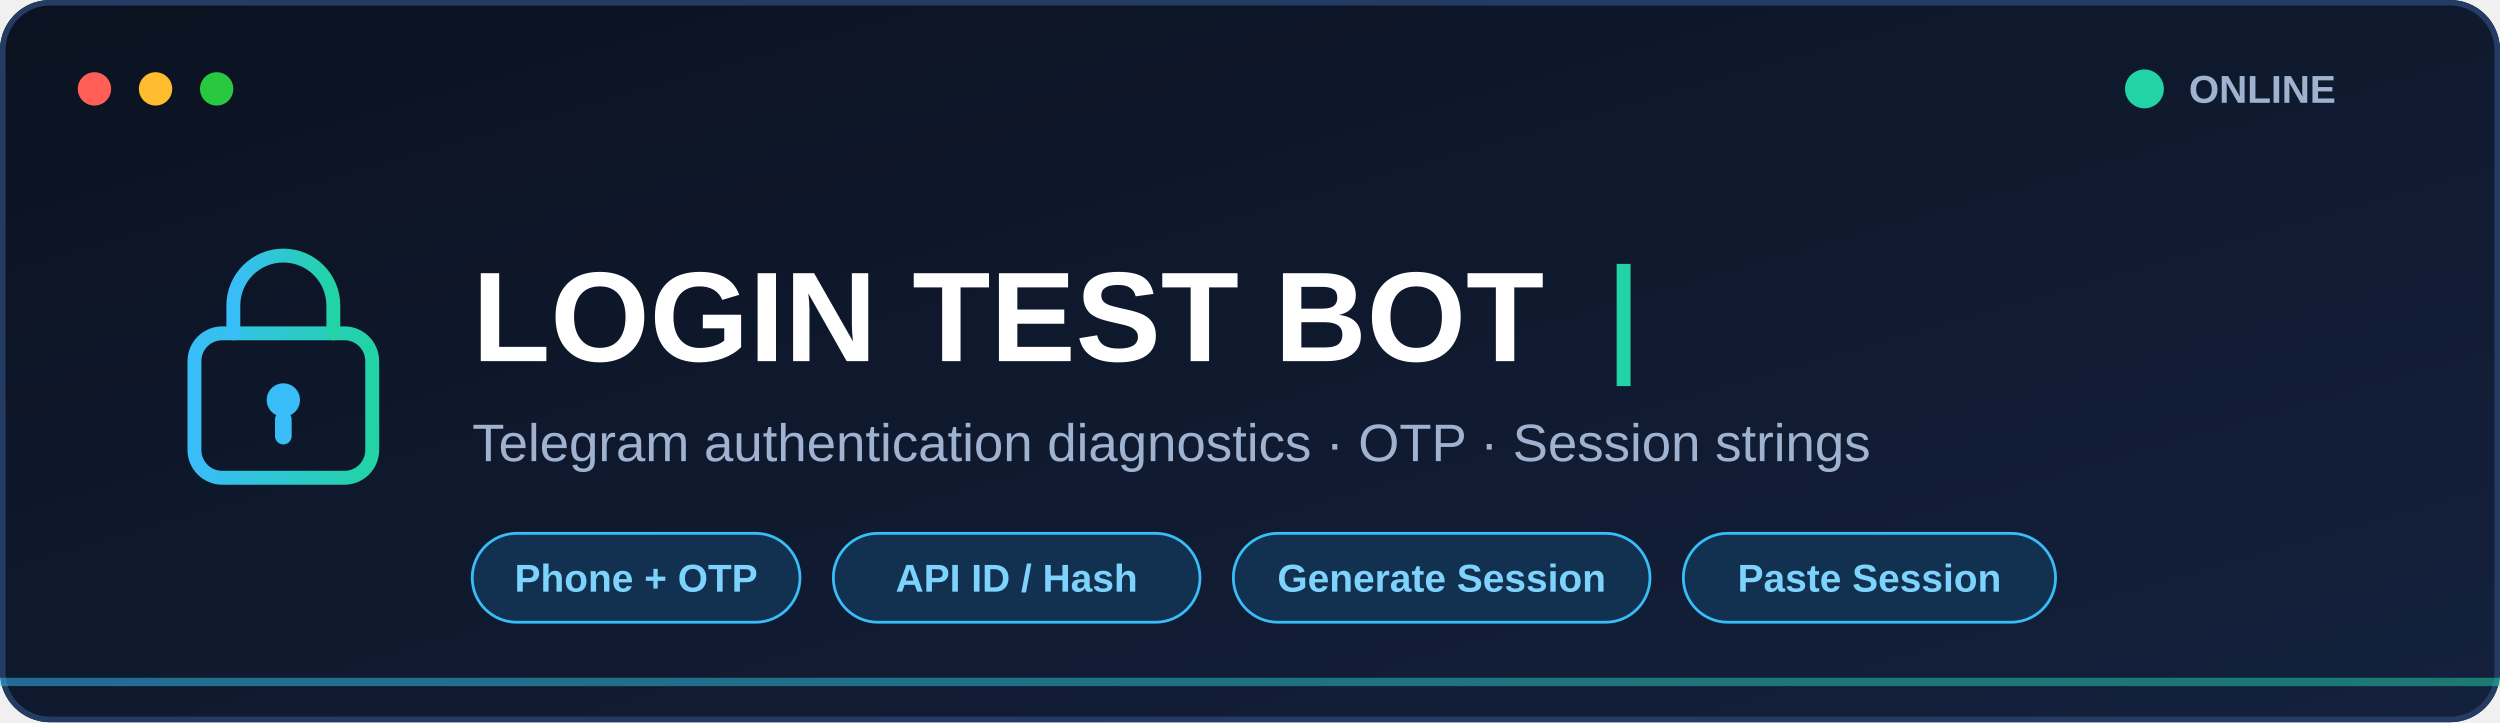
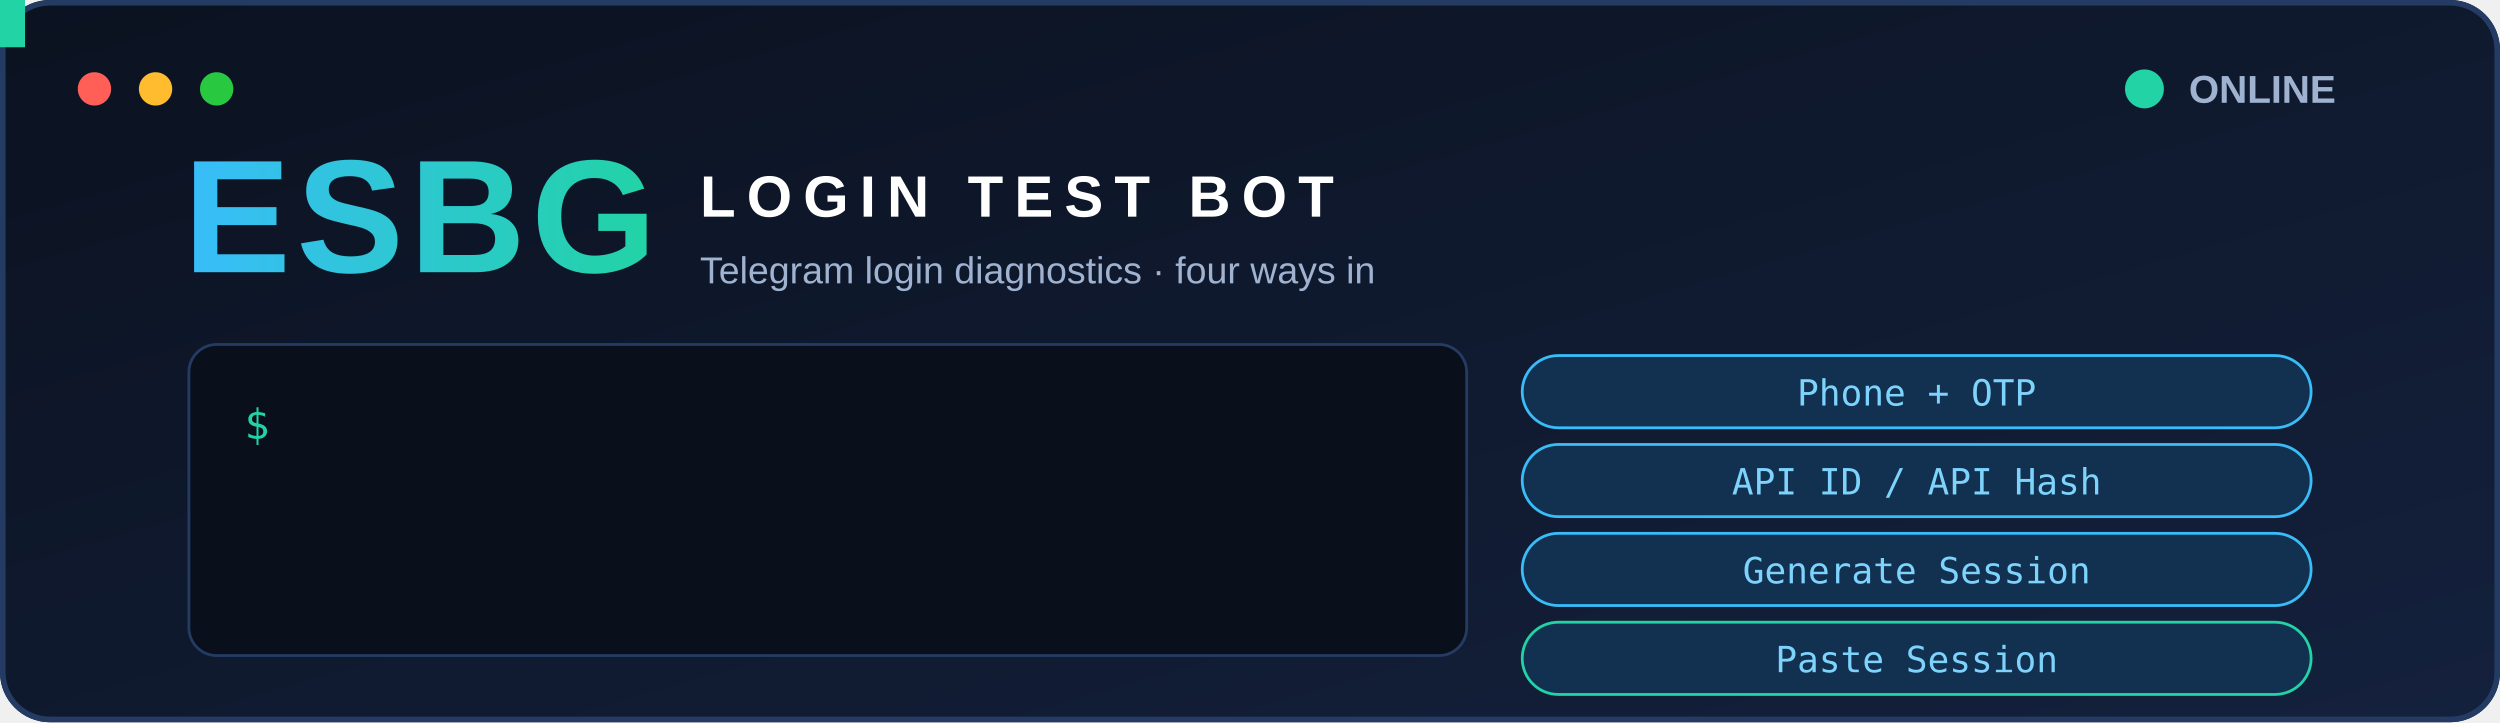
- <svg xmlns="http://www.w3.org/2000/svg" width="900" height="260" viewBox="0 0 900 260" role="img" aria-label="Login Test Bot">
+ <svg xmlns="http://www.w3.org/2000/svg" width="900" height="260" viewBox="0 0 900 260" role="img" aria-label="ESBG Login Test Bot">
  <defs>
    <linearGradient id="bg" x1="0" y1="0" x2="1" y2="1">
      <stop offset="0" stop-color="#0b1220" />
      <stop offset="1" stop-color="#14213d" />
    </linearGradient>
    <linearGradient id="accent" x1="0" y1="0" x2="1" y2="0">
      <stop offset="0" stop-color="#38bdf8" />
      <stop offset="1" stop-color="#22d3a6" />
    </linearGradient>
+     <clipPath id="tl1">
+       <rect x="106" y="143" height="20" width="0">
+         <animate attributeName="width" dur="12s" repeatCount="indefinite" calcMode="linear" values="0;0;126;126;0;0" keyTimes="0;0.02;0.10;0.88;0.90;1" />
+       </rect>
+     </clipPath>
+     <clipPath id="tl2">
+       <rect x="88" y="171" height="20" width="0">
+         <animate attributeName="width" dur="12s" repeatCount="indefinite" calcMode="linear" values="0;0;234;234;0;0" keyTimes="0;0.175;0.30;0.90;0.92;1" />
+       </rect>
+     </clipPath>
+     <clipPath id="tl3">
+       <rect x="88" y="199" height="20" width="0">
+         <animate attributeName="width" dur="12s" repeatCount="indefinite" calcMode="linear" values="0;0;279;279;0;0" keyTimes="0;0.375;0.53;0.92;0.94;1" />
+       </rect>
+     </clipPath>
  </defs>
  <rect width="900" height="260" rx="18" fill="url(#bg)" />
  <rect x="1" y="1" width="898" height="258" rx="17" fill="none" stroke="#243b63" stroke-width="2" />
  <circle cx="34" cy="32" r="6" fill="#ff5f57" />
  <circle cx="56" cy="32" r="6" fill="#febc2e" />
  <circle cx="78" cy="32" r="6" fill="#28c840" />
  <g font-family="'Segoe UI', Arial, sans-serif" font-size="14" font-weight="600" fill="#9fb3d1">
    <circle cx="772" cy="32" r="6" fill="#22d3a6">
      <animate attributeName="opacity" values="1;0.1;1" dur="1.4s" repeatCount="indefinite" />
    </circle>
    <circle cx="772" cy="32" r="6" fill="none" stroke="#22d3a6" stroke-width="2">
      <animate attributeName="r" values="6;16" dur="1.4s" repeatCount="indefinite" />
      <animate attributeName="opacity" values="0.8;0" dur="1.4s" repeatCount="indefinite" />
    </circle>
    <text x="788" y="37">ONLINE</text>
  </g>
-   <g transform="translate(70,98)">
-     <rect x="0" y="22" width="64" height="52" rx="10" fill="none" stroke="url(#accent)" stroke-width="5" />
-     <path d="M14 22 v-10 a18 18 0 0 1 36 0 v10" fill="none" stroke="url(#accent)" stroke-width="5" stroke-linecap="round" />
-     <circle cx="32" cy="46" r="6" fill="#38bdf8">
-       <animate attributeName="opacity" values="1;0.2;1" dur="1.4s" repeatCount="indefinite" />
-     </circle>
-     <rect x="29" y="50" width="6" height="12" rx="3" fill="#38bdf8" />
+   <g font-family="'Segoe UI', Arial, sans-serif">
+     <text x="66" y="98" font-size="58" font-weight="800" fill="url(#accent)" letter-spacing="2">ESBG</text>
+     <text x="252" y="78" font-size="21" font-weight="700" fill="#ffffff" letter-spacing="4">LOGIN TEST BOT</text>
+     <text x="252" y="102" font-size="13.5" fill="#9fb3d1">Telegram login diagnostics · four ways in</text>
  </g>
-   <g font-family="'Segoe UI', Arial, sans-serif">
-     <text x="170" y="130" font-size="46" font-weight="800" fill="#ffffff" textLength="400" lengthAdjust="spacingAndGlyphs">LOGIN TEST BOT</text>
-     <rect x="582" y="95" width="5" height="44" fill="#22d3a6">
-       <animate attributeName="opacity" values="1;1;0;0;1" keyTimes="0;0.5;0.5;1;1" dur="1.1s" repeatCount="indefinite" />
-     </rect>
-     <text x="170" y="166" font-size="19" fill="#9fb3d1">Telegram authentication diagnostics · OTP · Session strings</text>
+   <rect x="68" y="124" width="460" height="112" rx="10" fill="#0a0f1c" stroke="#243b63" />
+   <text x="88" y="158" font-family="ui-monospace, 'Cascadia Mono', Menlo, Consolas, 'DejaVu Sans Mono', monospace" font-size="15" fill="#22d3a6">$</text>
+   <g font-family="ui-monospace, 'Cascadia Mono', Menlo, Consolas, 'DejaVu Sans Mono', monospace" font-size="15" fill="#e8eef7">
+     <g clip-path="url(#tl1)">
+       <text x="106" y="158" textLength="126" lengthAdjust="spacing">python main.py</text>
+     </g>
+     <g clip-path="url(#tl2)">
+       <text x="88" y="186" textLength="234" lengthAdjust="spacing">ESBG login test bot online</text>
+     </g>
+     <g clip-path="url(#tl3)">
+       <text x="88" y="214" textLength="279" lengthAdjust="spacing">otp / api key / session / paste</text>
+     </g>
  </g>
-   <g font-family="'Segoe UI', Arial, sans-serif" font-size="14" font-weight="600">
-     <rect x="170" y="192" width="118" height="32" rx="16" fill="#12304f" stroke="#38bdf8" />
-     <text x="229" y="213" text-anchor="middle" fill="#7dd3fc">Phone + OTP</text>
-     <rect x="300" y="192" width="132" height="32" rx="16" fill="#12304f" stroke="#38bdf8" />
-     <text x="366" y="213" text-anchor="middle" fill="#7dd3fc">API ID / Hash</text>
-     <rect x="444" y="192" width="150" height="32" rx="16" fill="#12304f" stroke="#38bdf8" />
-     <text x="519" y="213" text-anchor="middle" fill="#7dd3fc">Generate Session</text>
-     <rect x="606" y="192" width="134" height="32" rx="16" fill="#12304f" stroke="#38bdf8" />
-     <text x="673" y="213" text-anchor="middle" fill="#7dd3fc">Paste Session</text>
+   <rect width="9" height="17" fill="#22d3a6">
+     <animate attributeName="x" dur="12s" repeatCount="indefinite" calcMode="linear" values="106;232;232;88;322;322;88;367;367;88;88" keyTimes="0;0.10;0.16;0.175;0.30;0.36;0.375;0.53;0.88;0.94;1" />
+     <animate attributeName="y" dur="12s" repeatCount="indefinite" calcMode="discrete" values="145;173;201;145" keyTimes="0;0.175;0.375;0.94" />
+     <animate attributeName="opacity" values="1;0" keyTimes="0;0.5" calcMode="discrete" dur="1.1s" repeatCount="indefinite" />
+   </rect>
+   <g font-family="ui-monospace, 'Cascadia Mono', Menlo, Consolas, 'DejaVu Sans Mono', monospace" font-size="13" fill="#7dd3fc">
+     <rect x="548" y="128" width="284" height="26" rx="13" fill="#12304f" stroke="#38bdf8" />
+     <text x="690" y="146" text-anchor="middle">Phone + OTP</text>
+     <rect x="548" y="160" width="284" height="26" rx="13" fill="#12304f" stroke="#38bdf8" />
+     <text x="690" y="178" text-anchor="middle">API ID / API Hash</text>
+     <rect x="548" y="192" width="284" height="26" rx="13" fill="#12304f" stroke="#38bdf8" />
+     <text x="690" y="210" text-anchor="middle">Generate Session</text>
+     <rect x="548" y="224" width="284" height="26" rx="13" fill="#12304f" stroke="#22d3a6" />
+     <text x="690" y="242" text-anchor="middle">Paste Session</text>
  </g>
-   <rect x="0" y="244" width="900" height="3" fill="url(#accent)" opacity="0.5">
-     <animate attributeName="opacity" values="0.15;0.8;0.15" dur="2.4s" repeatCount="indefinite" />
-   </rect>
</svg>
